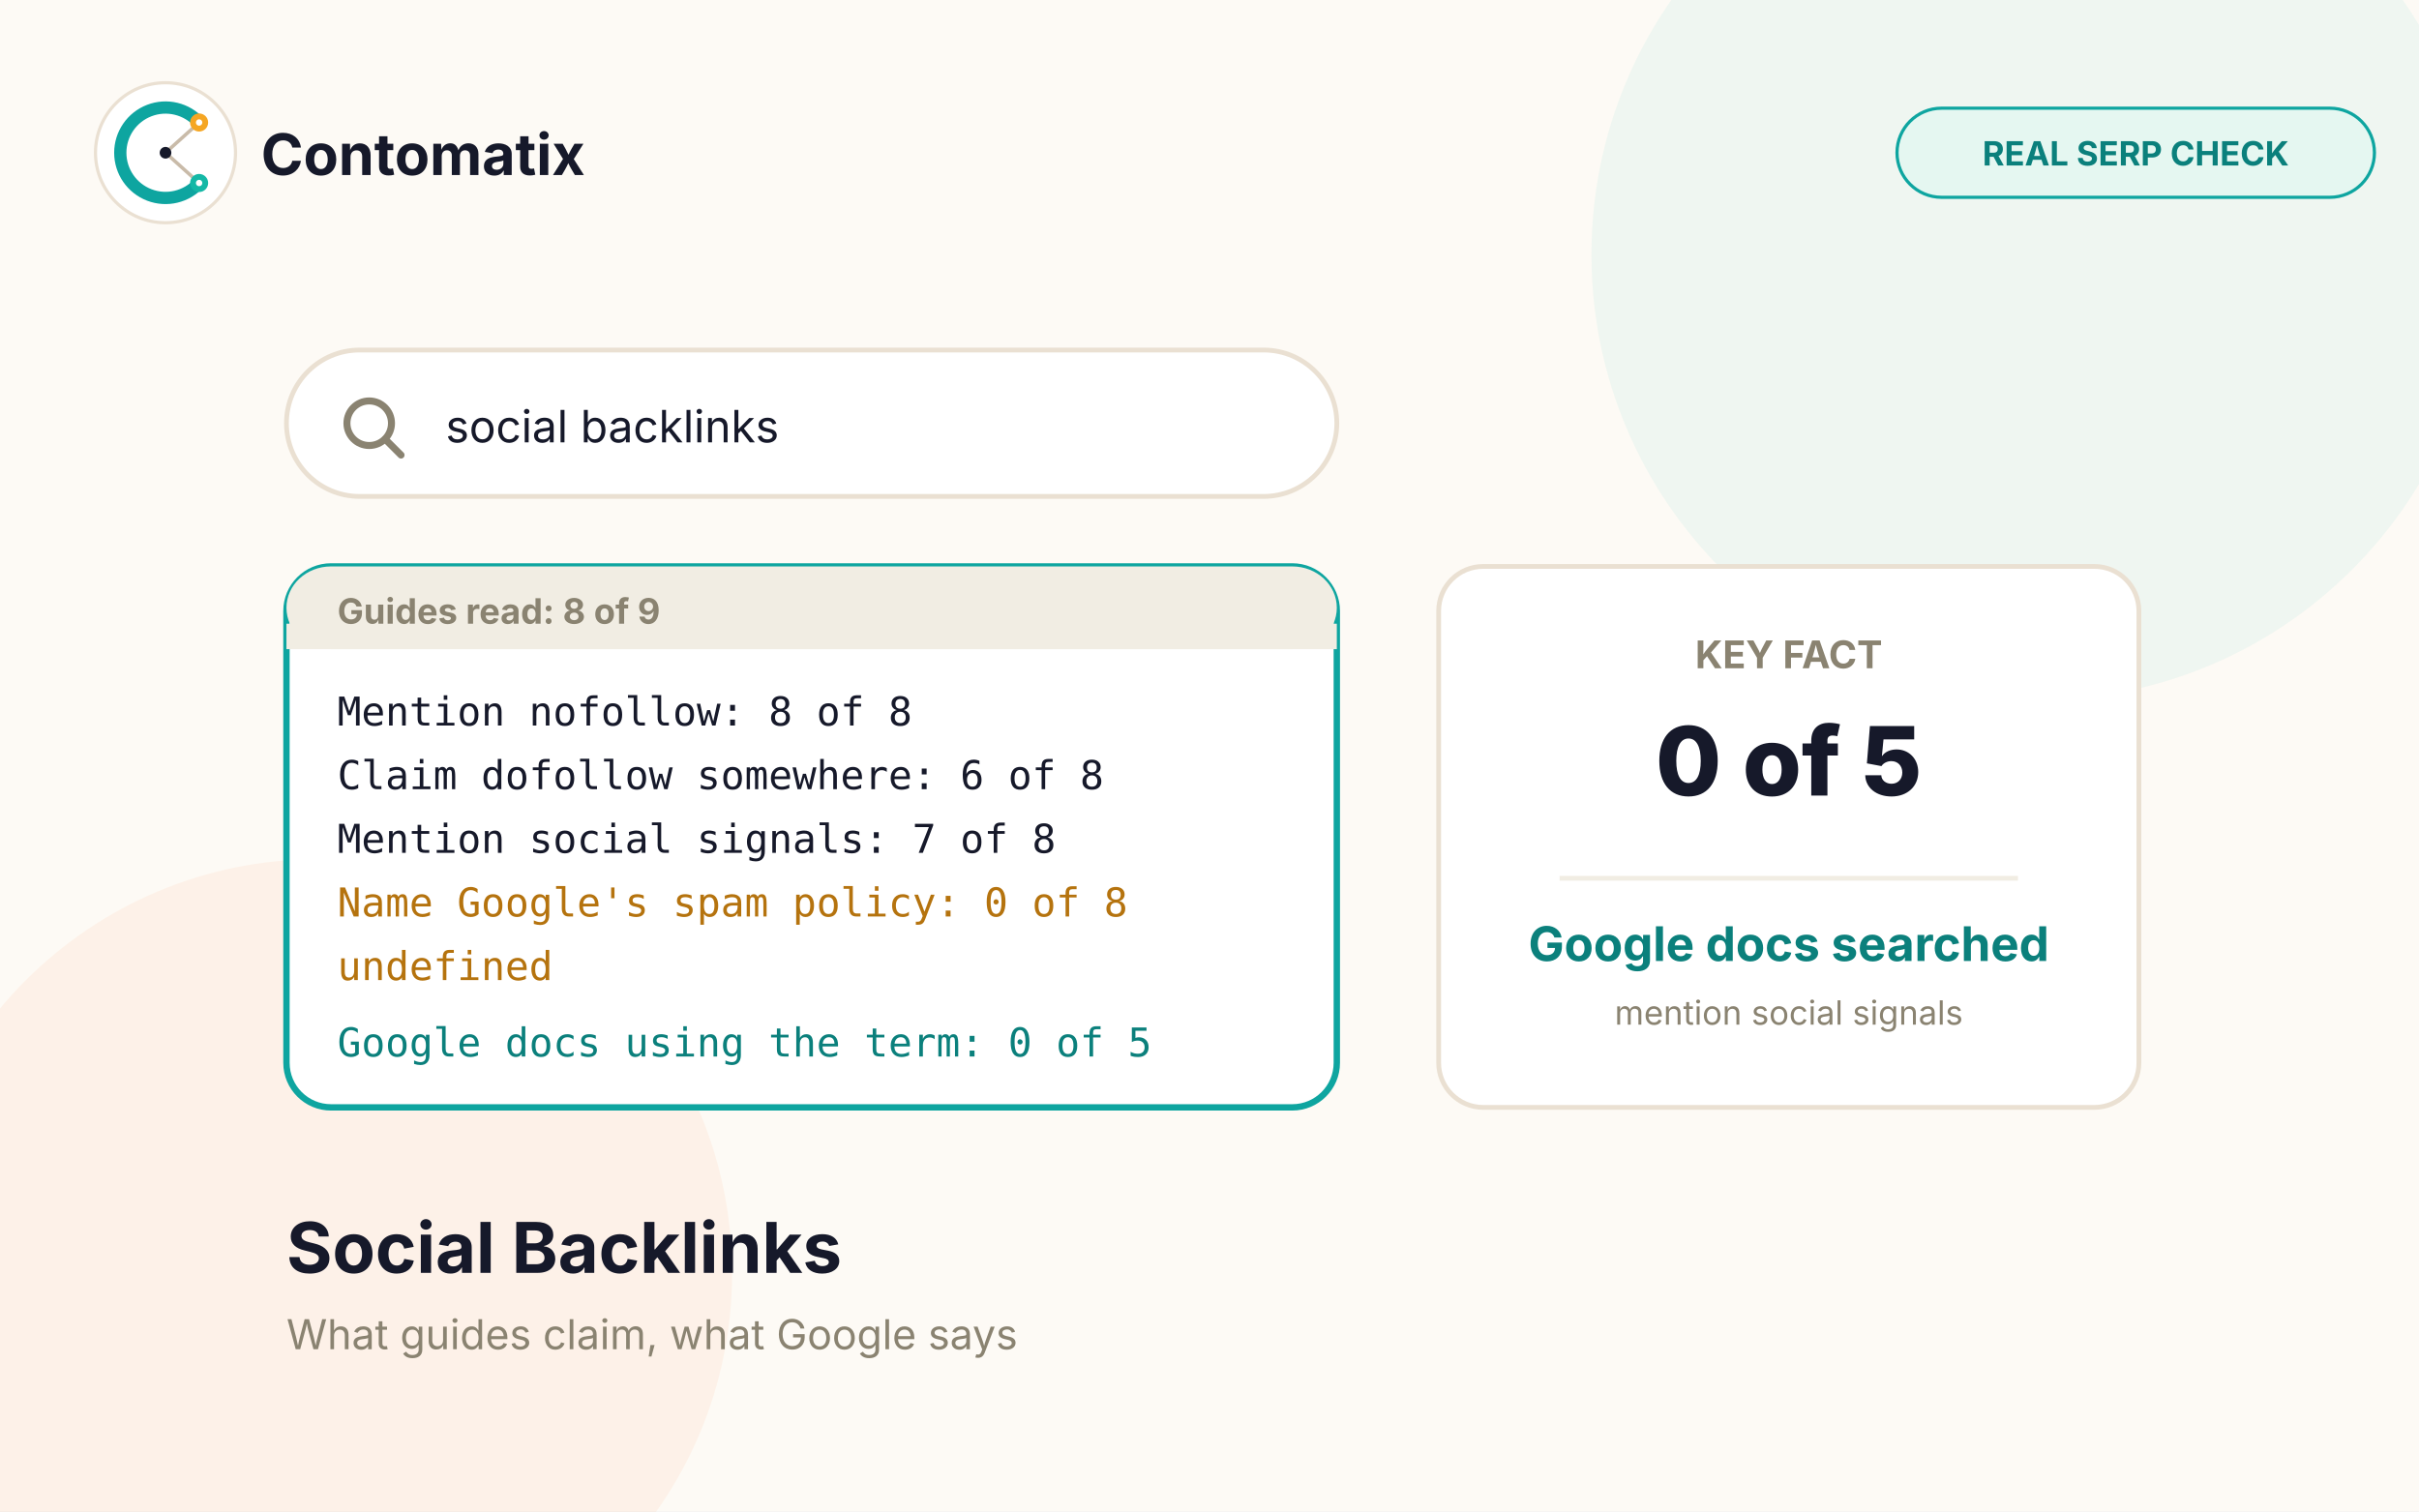
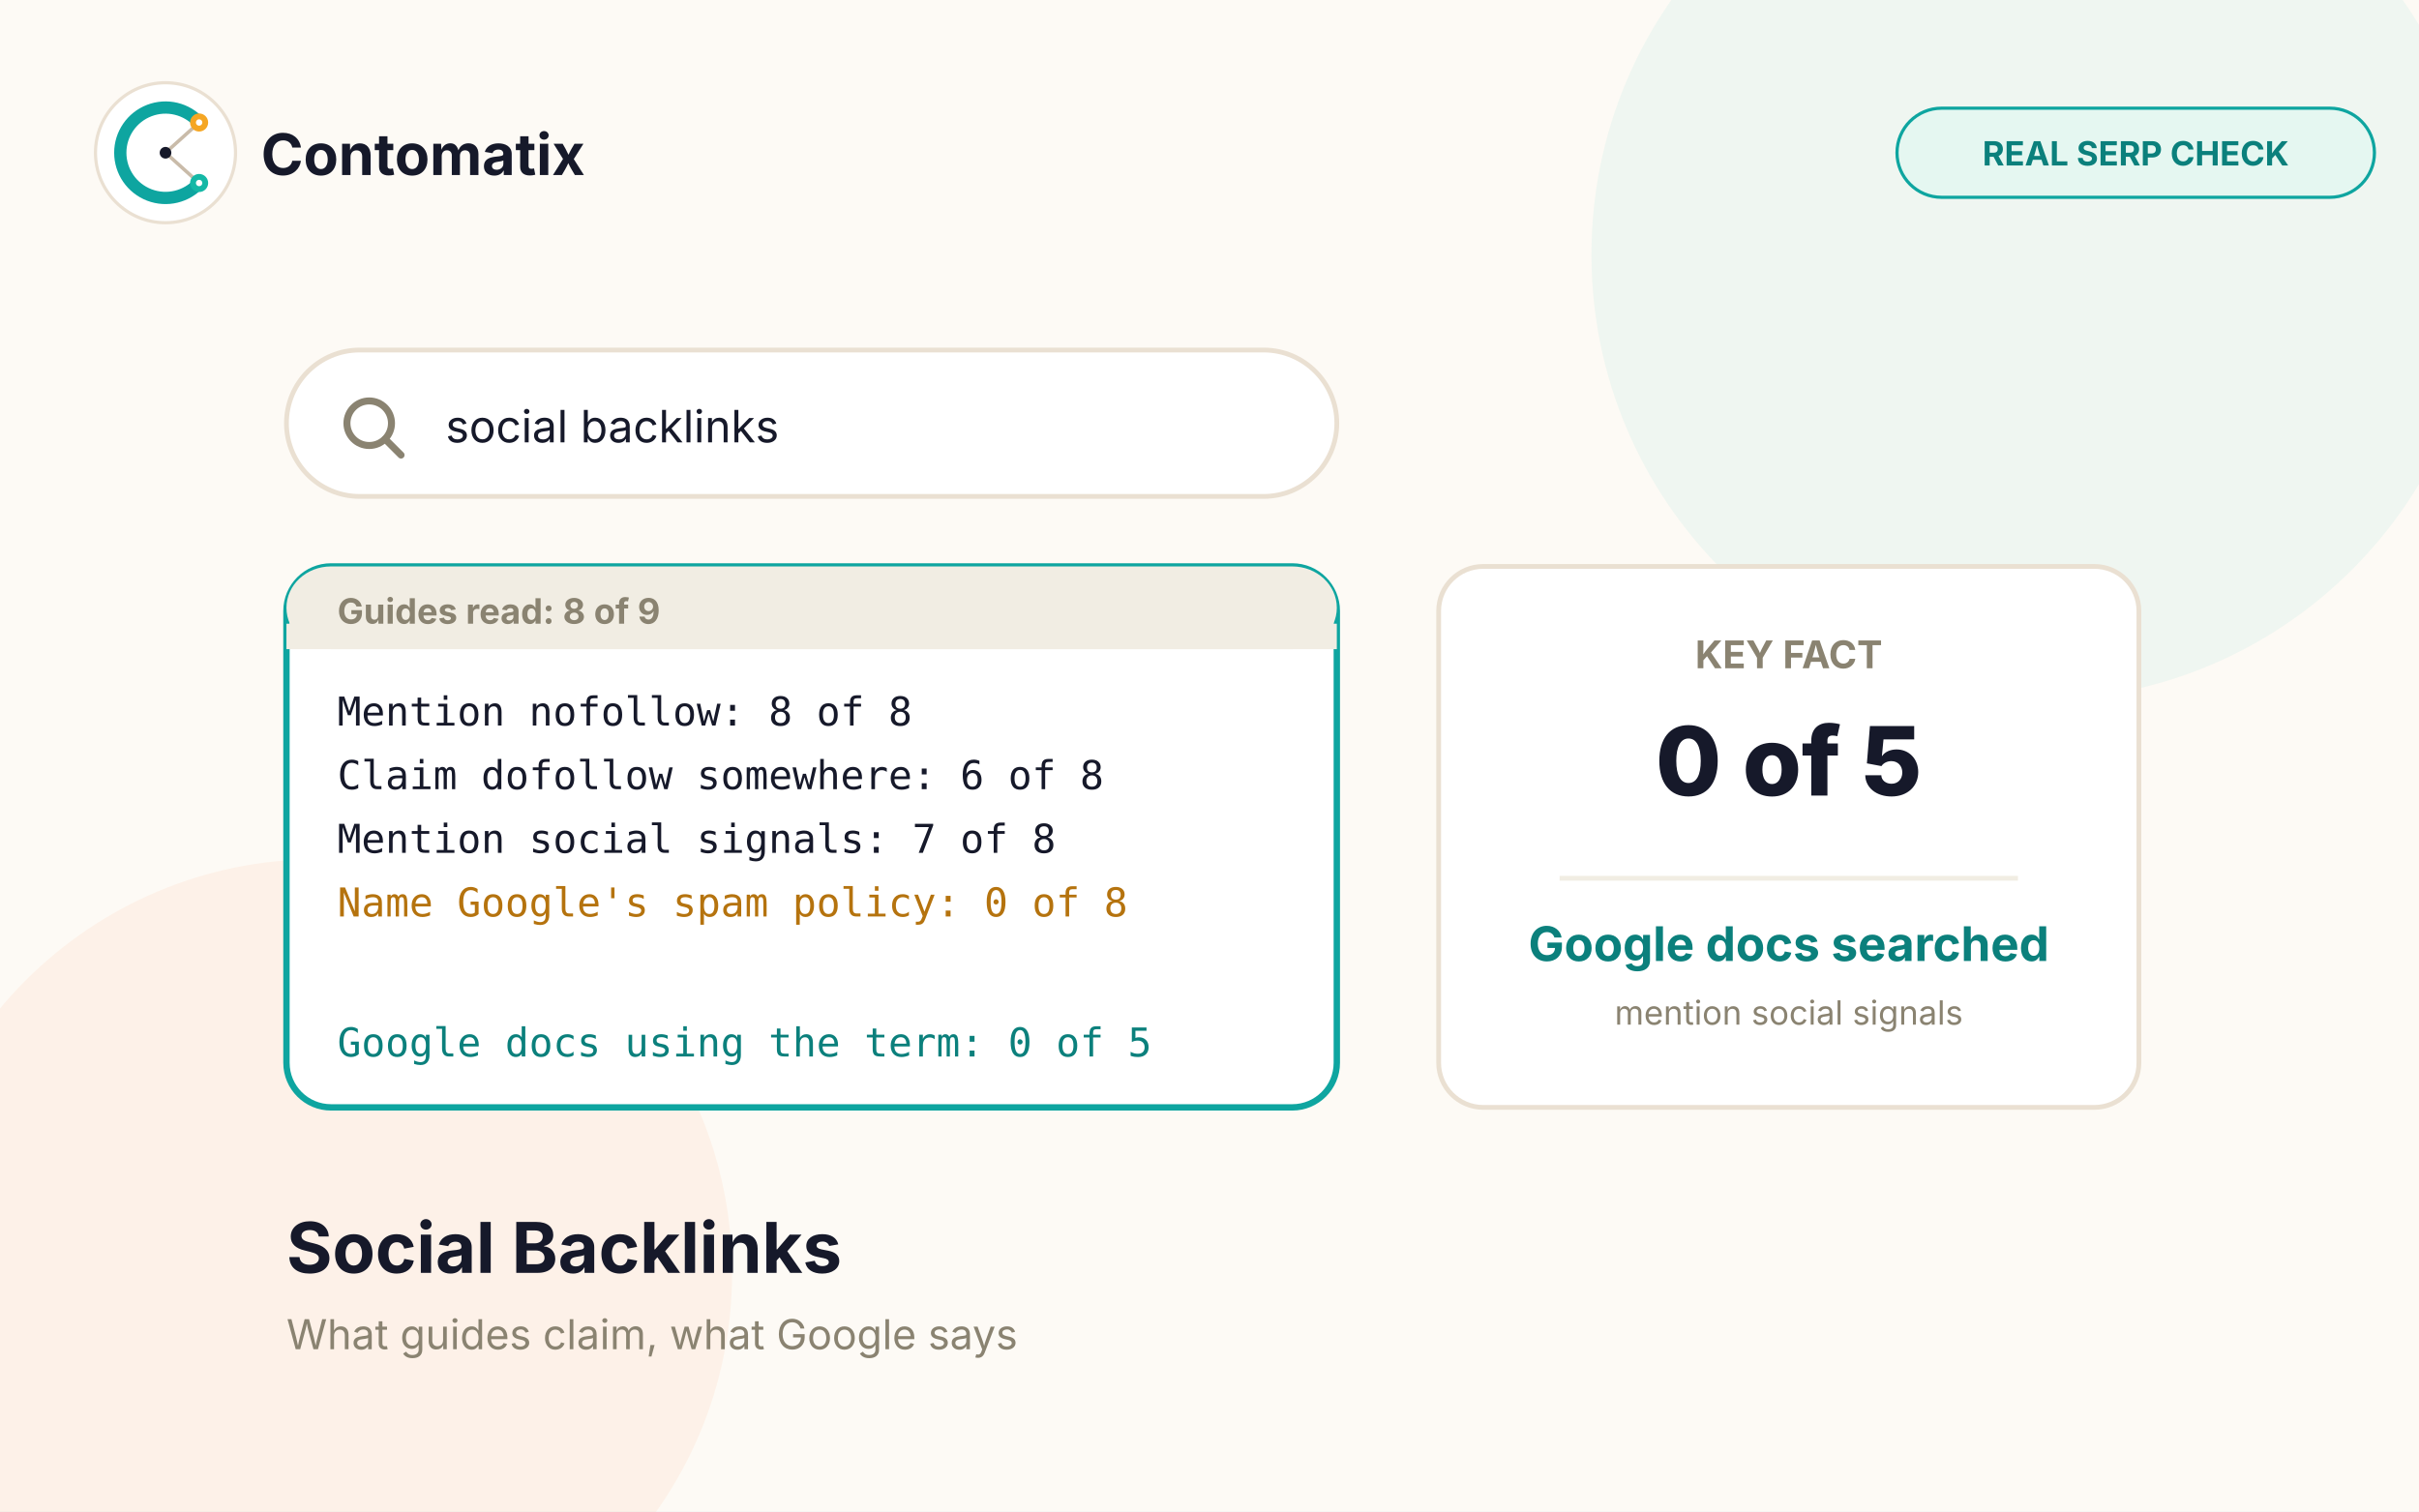
<svg xmlns="http://www.w3.org/2000/svg" viewBox="0 0 760 475" font-family="Inter, -apple-system, sans-serif">
  <rect width="760" height="475" fill="#FDFAF5" />
  <circle cx="640" cy="80" r="140" fill="rgba(20,184,166,0.06)" />
  <circle cx="100" cy="400" r="130" fill="rgba(249,115,22,0.06)" />
  <g>
    <circle cx="52" cy="48" r="22" fill="#FFFFFF" stroke="#EAE0D2" />
    <g transform="translate(30,26) scale(0.9167)">
      <path d="M 35.52 13.63 A 15.5 15.5 0 1 0 35.52 34.37" fill="none" stroke="#0EA5A0" stroke-width="4.2" stroke-linecap="round" />
      <line x1="35.52" y1="13.63" x2="24" y2="24" stroke="#C9BBA9" stroke-width="1.2" />
      <line x1="35.52" y1="34.37" x2="24" y2="24" stroke="#C9BBA9" stroke-width="1.2" />
      <circle cx="35.52" cy="13.63" r="3.1" fill="#F5A623" />
      <circle cx="35.52" cy="13.63" r="1.1" fill="#FFFFFF" />
      <circle cx="35.52" cy="34.37" r="3.1" fill="#14B8A6" />
      <circle cx="35.52" cy="34.37" r="1.1" fill="#FFFFFF" />
      <circle cx="24" cy="24" r="2" fill="#16192A" />
    </g>
    <text x="82" y="55" font-size="18" font-weight="700" fill="#16192A">Contomatix</text>
  </g>
  <rect x="596" y="34" width="150" height="28" rx="14" fill="#E5F7F1" stroke="#0EA5A0" />
  <text x="671" y="52" font-size="10.5" font-weight="700" fill="#0B807C" text-anchor="middle">REAL SERP CHECK</text>
  <g>
    <rect x="90" y="110" width="330" height="46" rx="23" fill="#FFFFFF" stroke="#EAE0D2" stroke-width="1.5" />
    <circle cx="116" cy="133" r="7" fill="none" stroke="#8A8371" stroke-width="2.2" />
    <line x1="121" y1="138" x2="126" y2="143" stroke="#8A8371" stroke-width="2.2" stroke-linecap="round" />
    <text x="140" y="139" font-size="14" fill="#16192A">social backlinks</text>
  </g>
  <g>
    <rect x="90" y="178" width="330" height="170" rx="14" fill="#FFFFFF" stroke="#0EA5A0" stroke-width="2" />
    <rect x="90" y="178" width="330" height="26" rx="14" fill="#F1EDE3" />
    <rect x="90" y="196" width="330" height="8" fill="#F1EDE3" />
    <text x="106" y="196" font-size="11" font-weight="700" fill="#8A8371">Guides read: 8 of 9</text>
    <text x="106" y="228" font-family="Consolas, monospace" font-size="12.5" fill="#16192A">Mention nofollow: 8 of 8</text>
    <text x="106" y="248" font-family="Consolas, monospace" font-size="12.5" fill="#16192A">Claim dofollow somewhere: 6 of 8</text>
    <text x="106" y="268" font-family="Consolas, monospace" font-size="12.5" fill="#16192A">Mention social signals: 7 of 8</text>
    <text x="106" y="288" font-family="Consolas, monospace" font-size="12.5" fill="#B5730E">Name Google's spam policy: 0 of 8</text>
-     <text x="106" y="308" font-family="Consolas, monospace" font-size="12.5" fill="#B5730E">undefined</text>
+     <text x="106" y="308" font-family="Consolas, monospace" font-size="12.5" fill="#B5730E" />
    <text x="106" y="332" font-family="Consolas, monospace" font-size="12.5" fill="#0B807C">Google docs using the term: 0 of 5</text>
  </g>
  <g>
    <rect x="452" y="178" width="220" height="170" rx="14" fill="#FFFFFF" stroke="#EAE0D2" stroke-width="1.5" />
    <text x="562" y="210" font-size="12" font-weight="700" fill="#8A8371" text-anchor="middle">KEY FACT</text>
    <text x="562" y="250" font-size="30" font-weight="800" fill="#16192A" text-anchor="middle">0 of 5</text>
    <line x1="490" y1="276" x2="634" y2="276" stroke="#F1EDE3" stroke-width="1.5" />
    <text x="562" y="302" font-size="15" font-weight="700" fill="#0B807C" text-anchor="middle">Google docs searched</text>
    <text x="562" y="322" font-size="10.5" fill="#8A8371" text-anchor="middle">mention social signals</text>
  </g>
  <text x="90" y="400" font-size="22" font-weight="700" fill="#16192A">Social Backlinks</text>
  <text x="90" y="424" font-size="13" fill="#8A8371">What guides claim, what Google says</text>
</svg>
